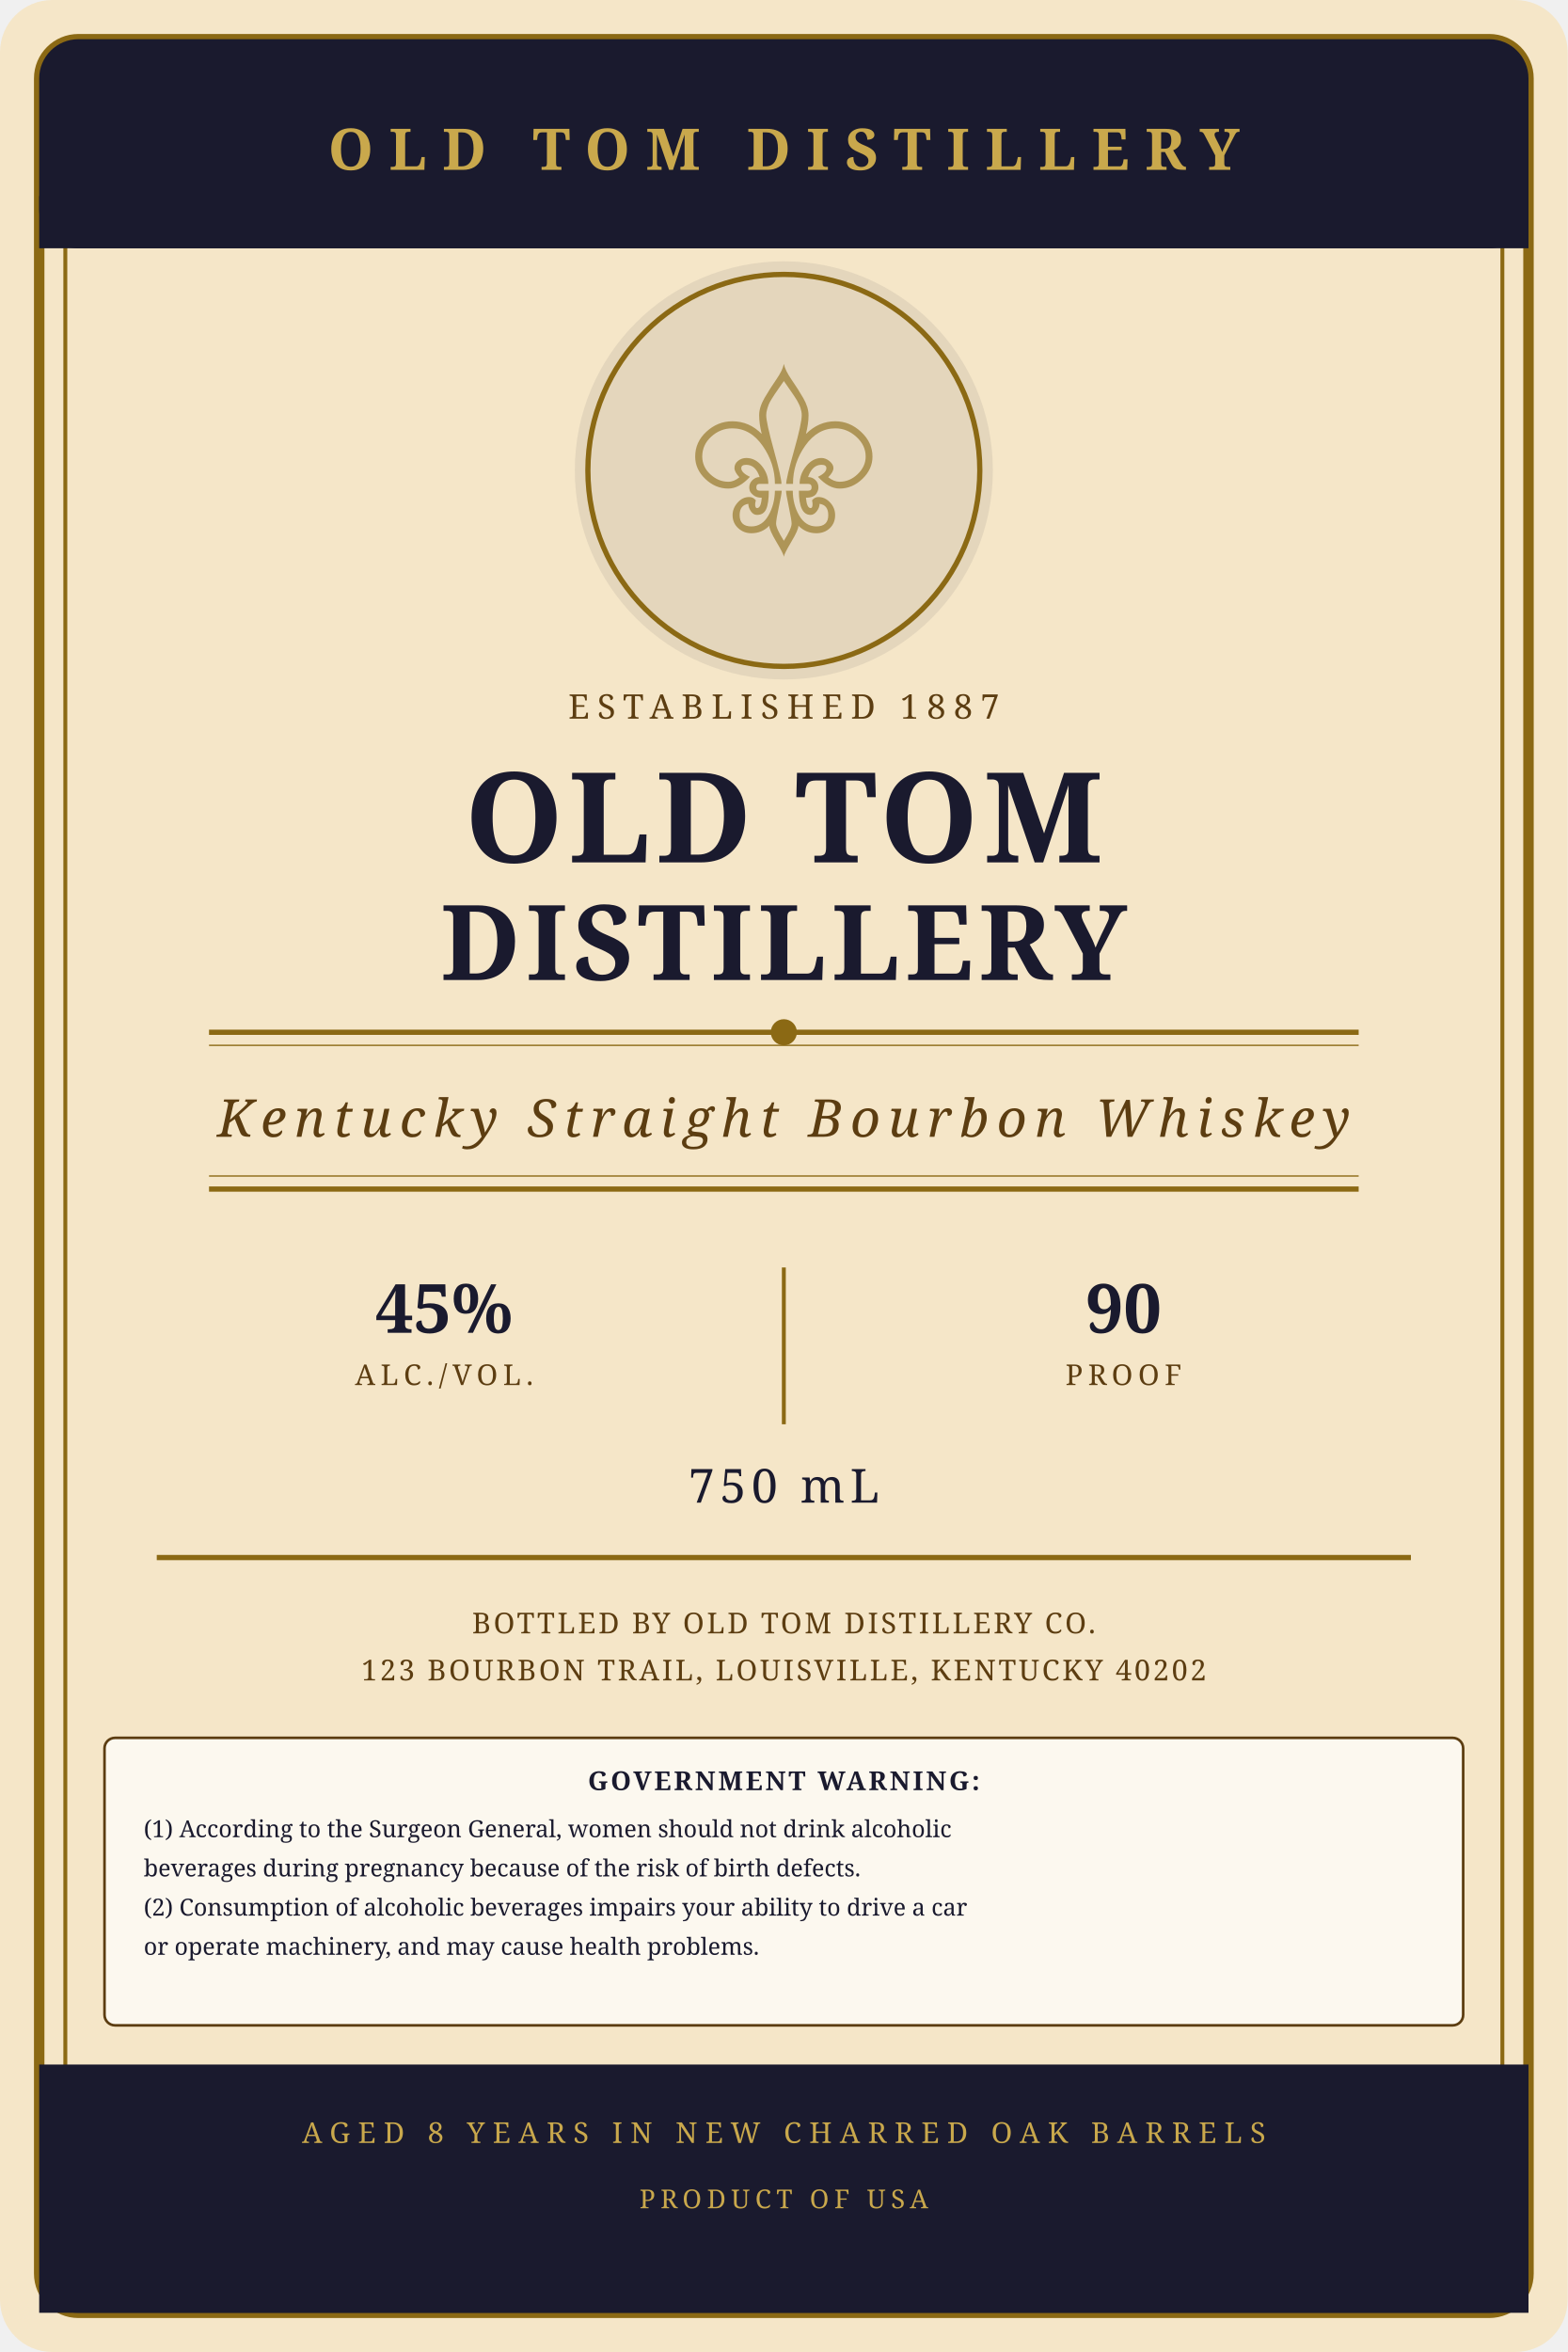
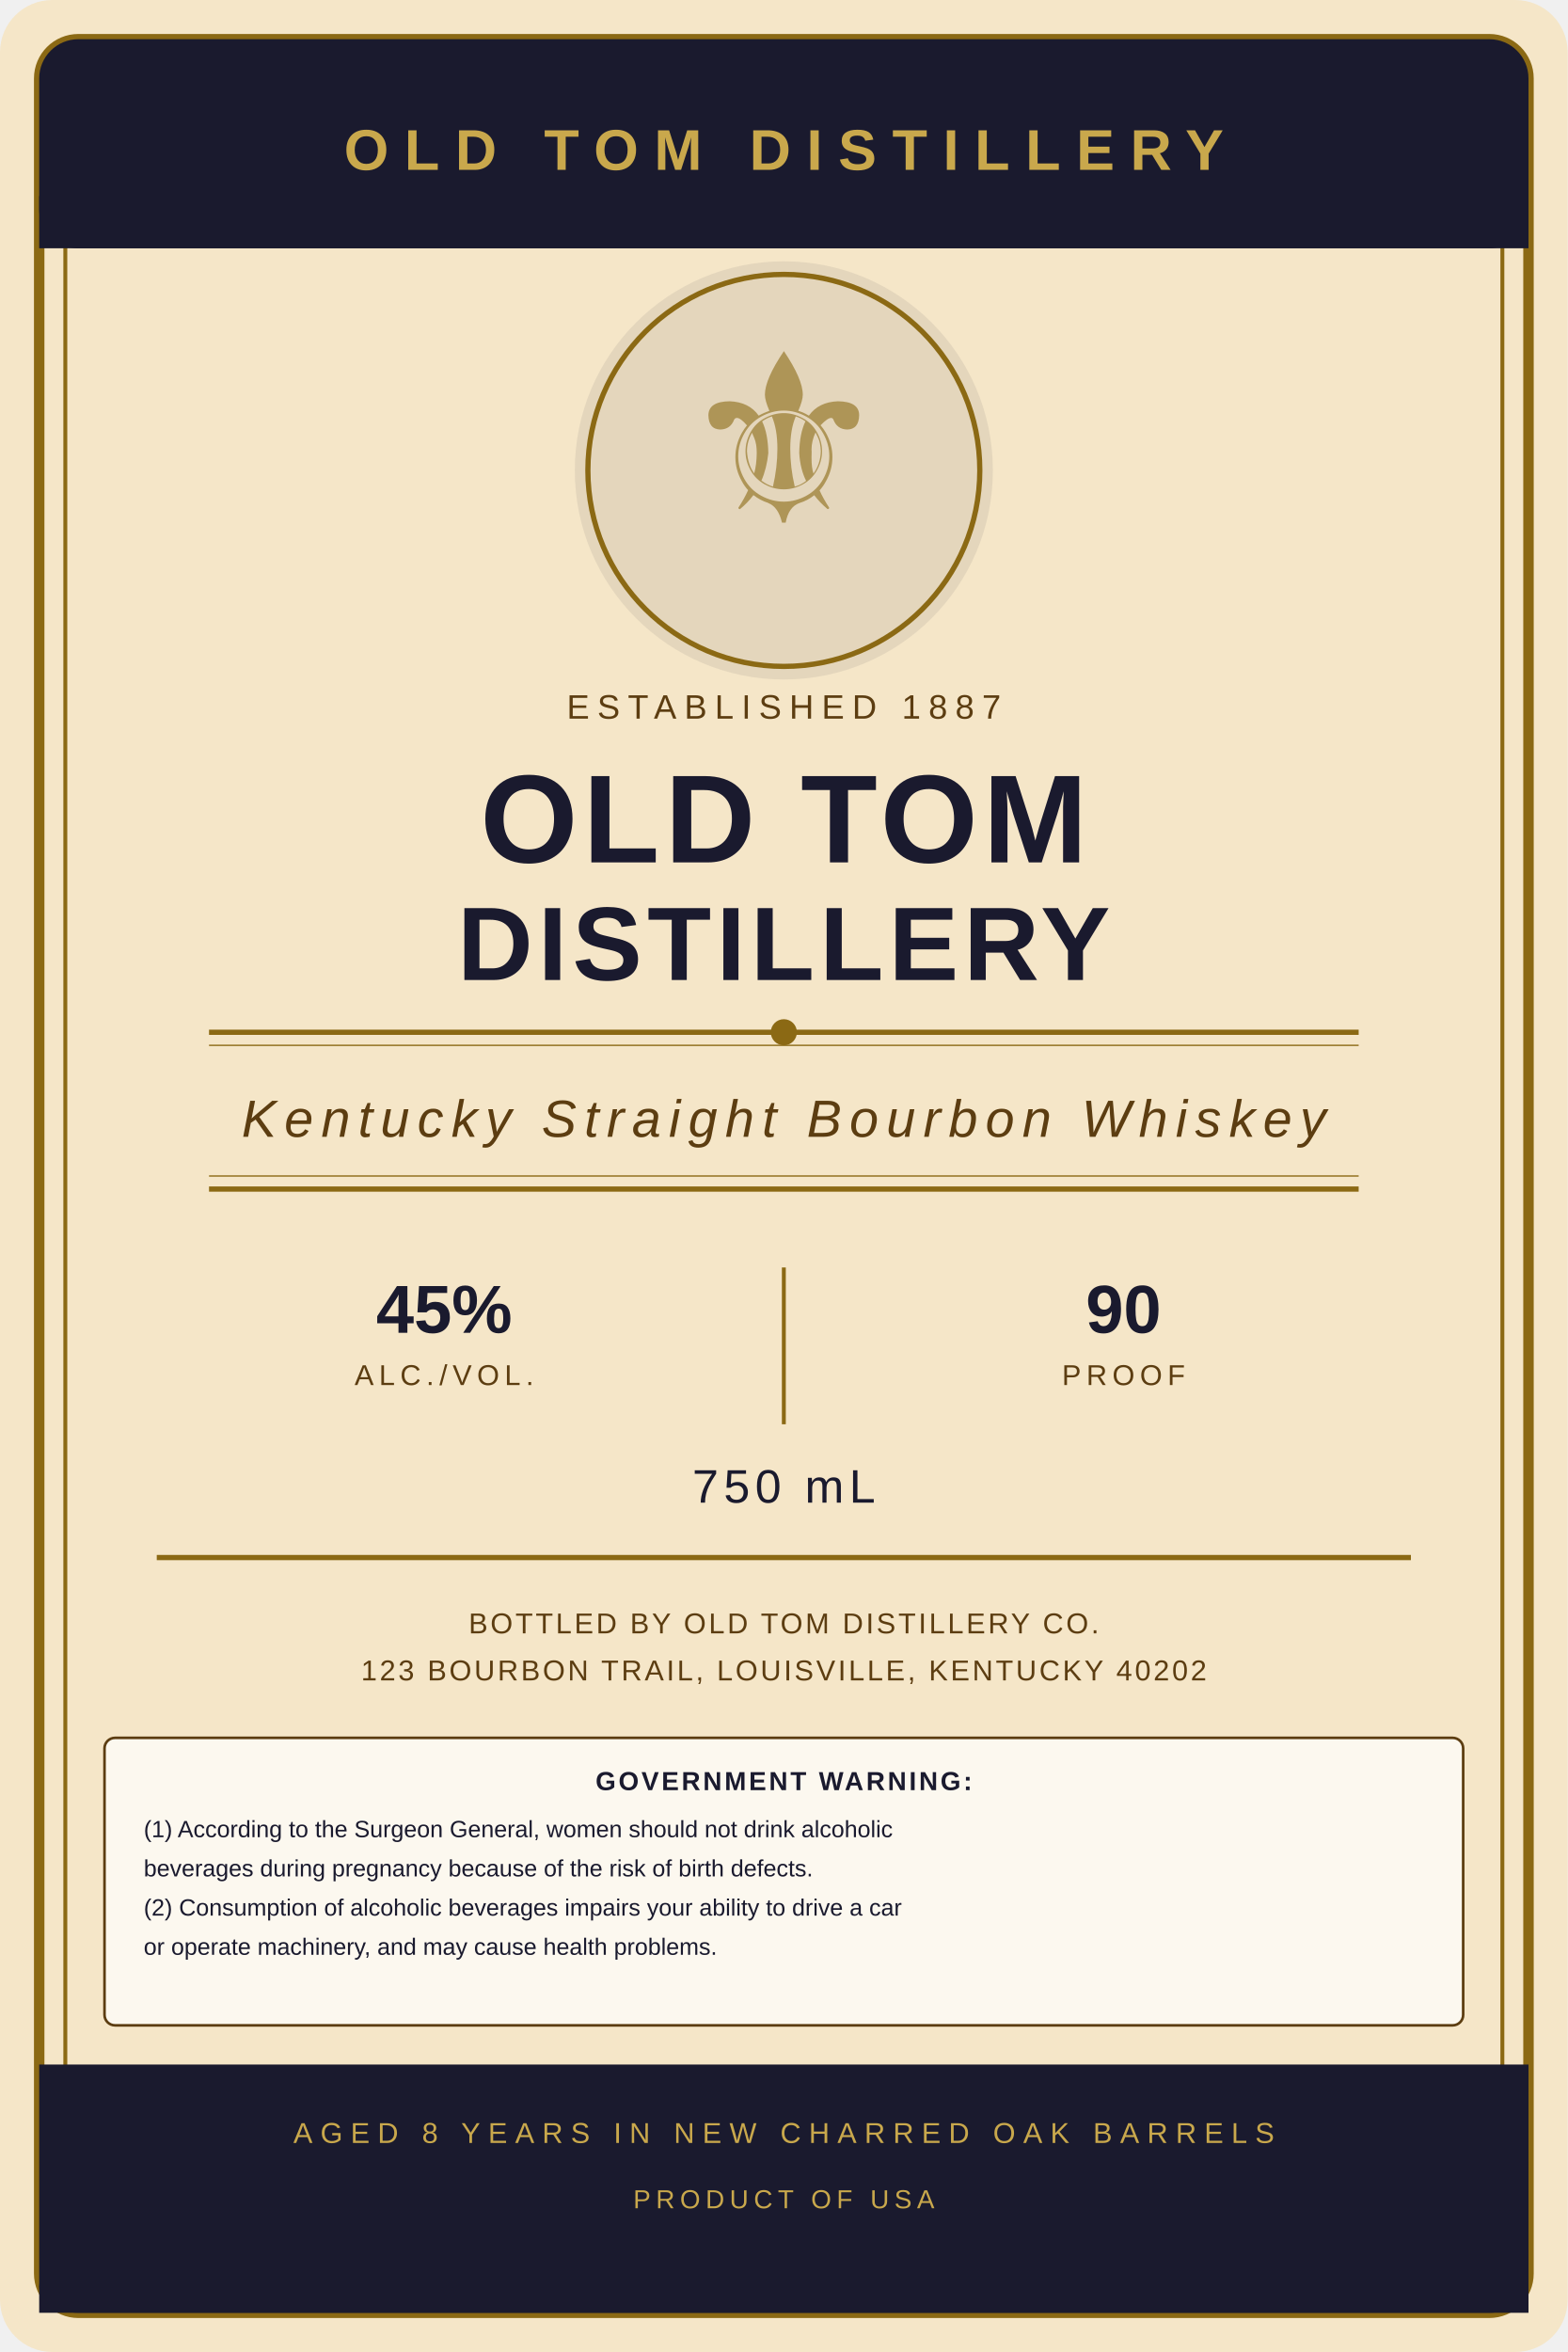
- <svg xmlns="http://www.w3.org/2000/svg" width="600" height="900" font-family="Georgia, serif">
+ <svg xmlns="http://www.w3.org/2000/svg" width="600" height="900" font-family="Arial, sans-serif">
  <rect width="600" height="900" fill="#f5e6c8" rx="20" />
  <rect x="15" y="15" width="570" height="870" fill="none" stroke="#8B6914" stroke-width="4" rx="15" />
  <rect x="25" y="25" width="550" height="850" fill="none" stroke="#8B6914" stroke-width="1.5" rx="12" />
  <rect x="15" y="15" width="570" height="80" fill="#1a1a2e" rx="15" />
  <rect x="15" y="75" width="570" height="20" fill="#1a1a2e" />
-   <text x="300" y="65" text-anchor="middle" fill="#c9a84c" font-size="22" font-weight="bold" letter-spacing="6" font-family="Georgia, serif">OLD TOM DISTILLERY</text>
+   <text x="300" y="65" text-anchor="middle" fill="#c9a84c" font-size="22" font-weight="bold" letter-spacing="6" font-family="Arial, sans-serif">OLD TOM DISTILLERY</text>
  <circle cx="300" cy="180" r="80" fill="#1a1a2e" opacity="0.08" />
  <circle cx="300" cy="180" r="75" fill="none" stroke="#8B6914" stroke-width="2" />
  <text x="300" y="200" text-anchor="middle" font-size="90" fill="#8B6914" opacity="0.6">⚜</text>
  <text x="300" y="275" text-anchor="middle" fill="#5c3d11" font-size="13" letter-spacing="3">ESTABLISHED 1887</text>
  <text x="300" y="330" text-anchor="middle" fill="#1a1a2e" font-size="48" font-weight="bold" letter-spacing="2">OLD TOM</text>
  <text x="300" y="375" text-anchor="middle" fill="#1a1a2e" font-size="40" font-weight="bold" letter-spacing="2">DISTILLERY</text>
  <line x1="80" y1="395" x2="520" y2="395" stroke="#8B6914" stroke-width="2" />
  <circle cx="300" cy="395" r="5" fill="#8B6914" />
  <line x1="80" y1="400" x2="520" y2="400" stroke="#8B6914" stroke-width="0.5" />
  <text x="300" y="435" text-anchor="middle" fill="#5c3d11" font-size="20" letter-spacing="3" font-style="italic">Kentucky Straight Bourbon Whiskey</text>
  <line x1="80" y1="450" x2="520" y2="450" stroke="#8B6914" stroke-width="0.5" />
  <line x1="80" y1="455" x2="520" y2="455" stroke="#8B6914" stroke-width="2" />
  <text x="170" y="510" text-anchor="middle" fill="#1a1a2e" font-size="26" font-weight="bold">45%</text>
  <text x="170" y="530" text-anchor="middle" fill="#5c3d11" font-size="11" letter-spacing="2">ALC./VOL.</text>
  <line x1="300" y1="485" x2="300" y2="545" stroke="#8B6914" stroke-width="1.5" />
  <text x="430" y="510" text-anchor="middle" fill="#1a1a2e" font-size="26" font-weight="bold">90</text>
  <text x="430" y="530" text-anchor="middle" fill="#5c3d11" font-size="11" letter-spacing="2">PROOF</text>
  <text x="300" y="575" text-anchor="middle" fill="#1a1a2e" font-size="18" letter-spacing="2">750 mL</text>
  <rect x="60" y="595" width="480" height="2" fill="#8B6914" />
  <text x="300" y="625" text-anchor="middle" fill="#5c3d11" font-size="11" letter-spacing="1">BOTTLED BY OLD TOM DISTILLERY CO.</text>
  <text x="300" y="643" text-anchor="middle" fill="#5c3d11" font-size="11" letter-spacing="1">123 BOURBON TRAIL, LOUISVILLE, KENTUCKY 40202</text>
  <rect x="40" y="665" width="520" height="110" fill="#fff" opacity="0.7" rx="4" />
  <rect x="40" y="665" width="520" height="110" fill="none" stroke="#5c3d11" stroke-width="1" rx="4" />
  <text x="300" y="685" text-anchor="middle" fill="#1a1a2e" font-size="10" font-weight="bold" letter-spacing="1">GOVERNMENT WARNING:</text>
  <text x="55" y="703" fill="#1a1a2e" font-size="9">(1) According to the Surgeon General, women should not drink alcoholic</text>
  <text x="55" y="718" fill="#1a1a2e" font-size="9">beverages during pregnancy because of the risk of birth defects.</text>
  <text x="55" y="733" fill="#1a1a2e" font-size="9">(2) Consumption of alcoholic beverages impairs your ability to drive a car</text>
  <text x="55" y="748" fill="#1a1a2e" font-size="9">or operate machinery, and may cause health problems.</text>
  <rect x="15" y="790" width="570" height="95" fill="#1a1a2e" rx="0" />
  <rect x="15" y="865" width="570" height="20" fill="#1a1a2e" rx="15" />
  <text x="300" y="820" text-anchor="middle" fill="#c9a84c" font-size="11" letter-spacing="3">AGED 8 YEARS IN NEW CHARRED OAK BARRELS</text>
  <text x="300" y="845" text-anchor="middle" fill="#c9a84c" font-size="10" letter-spacing="2">PRODUCT OF USA</text>
</svg>
